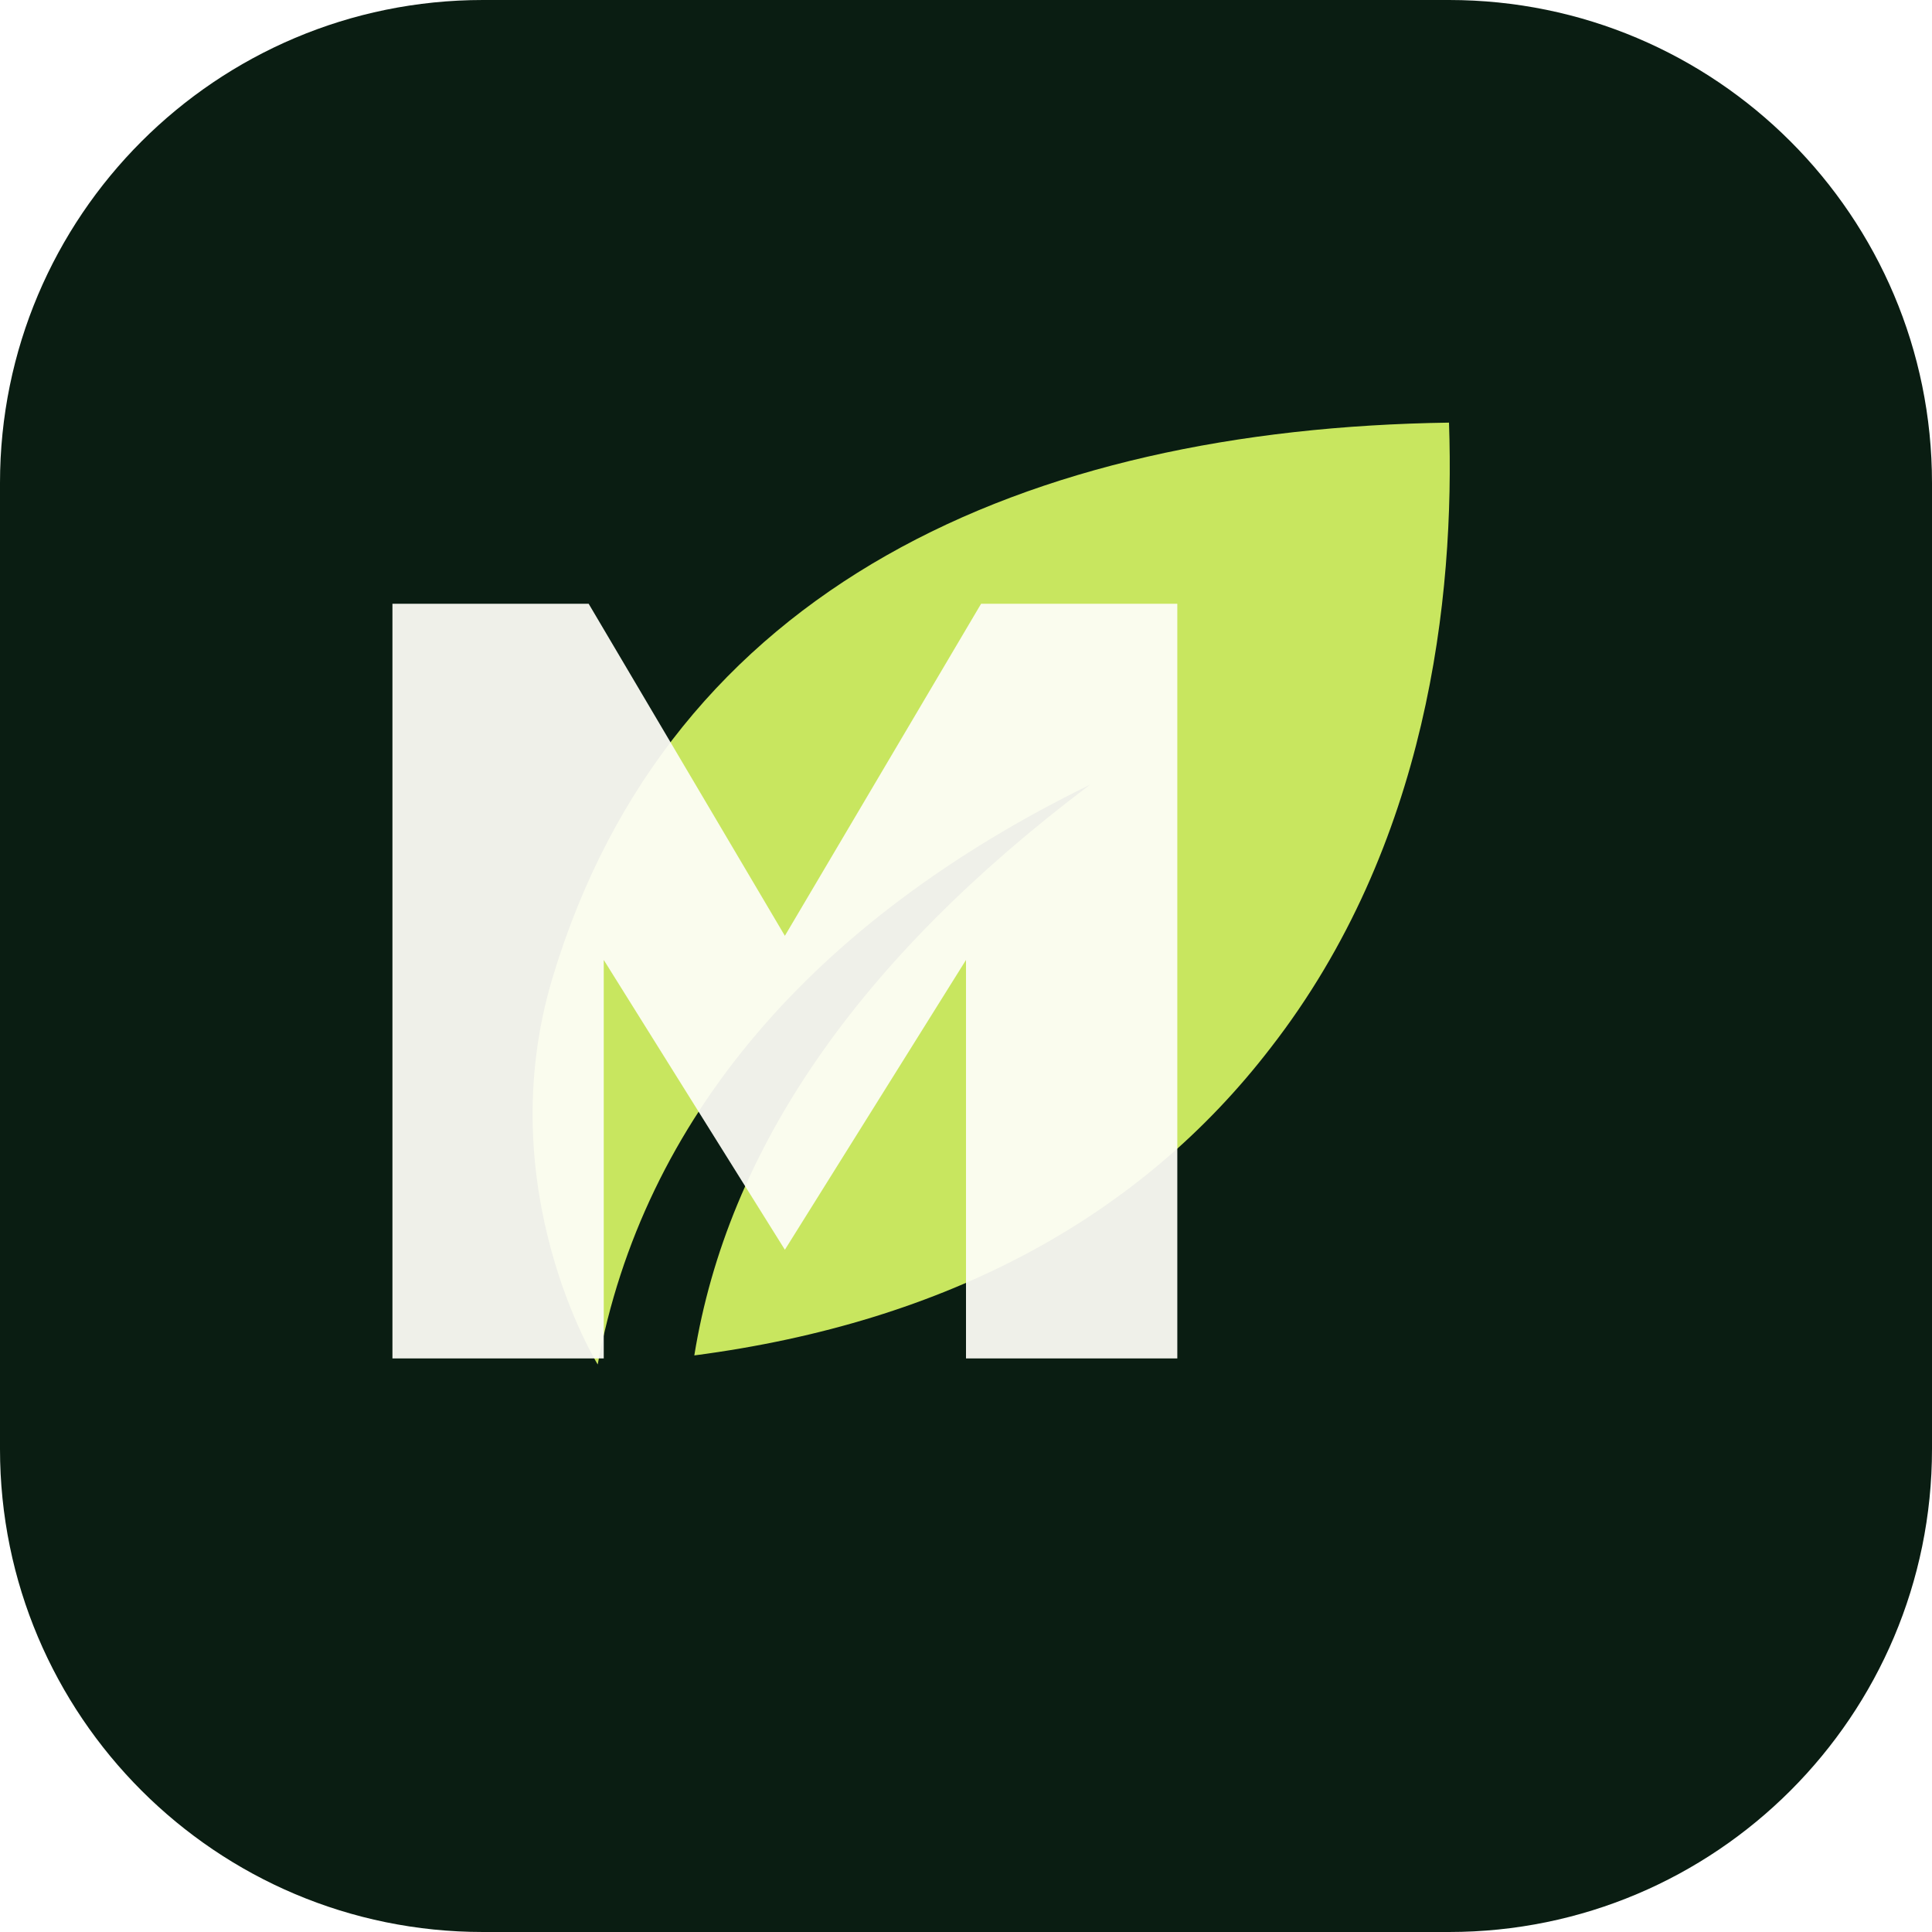
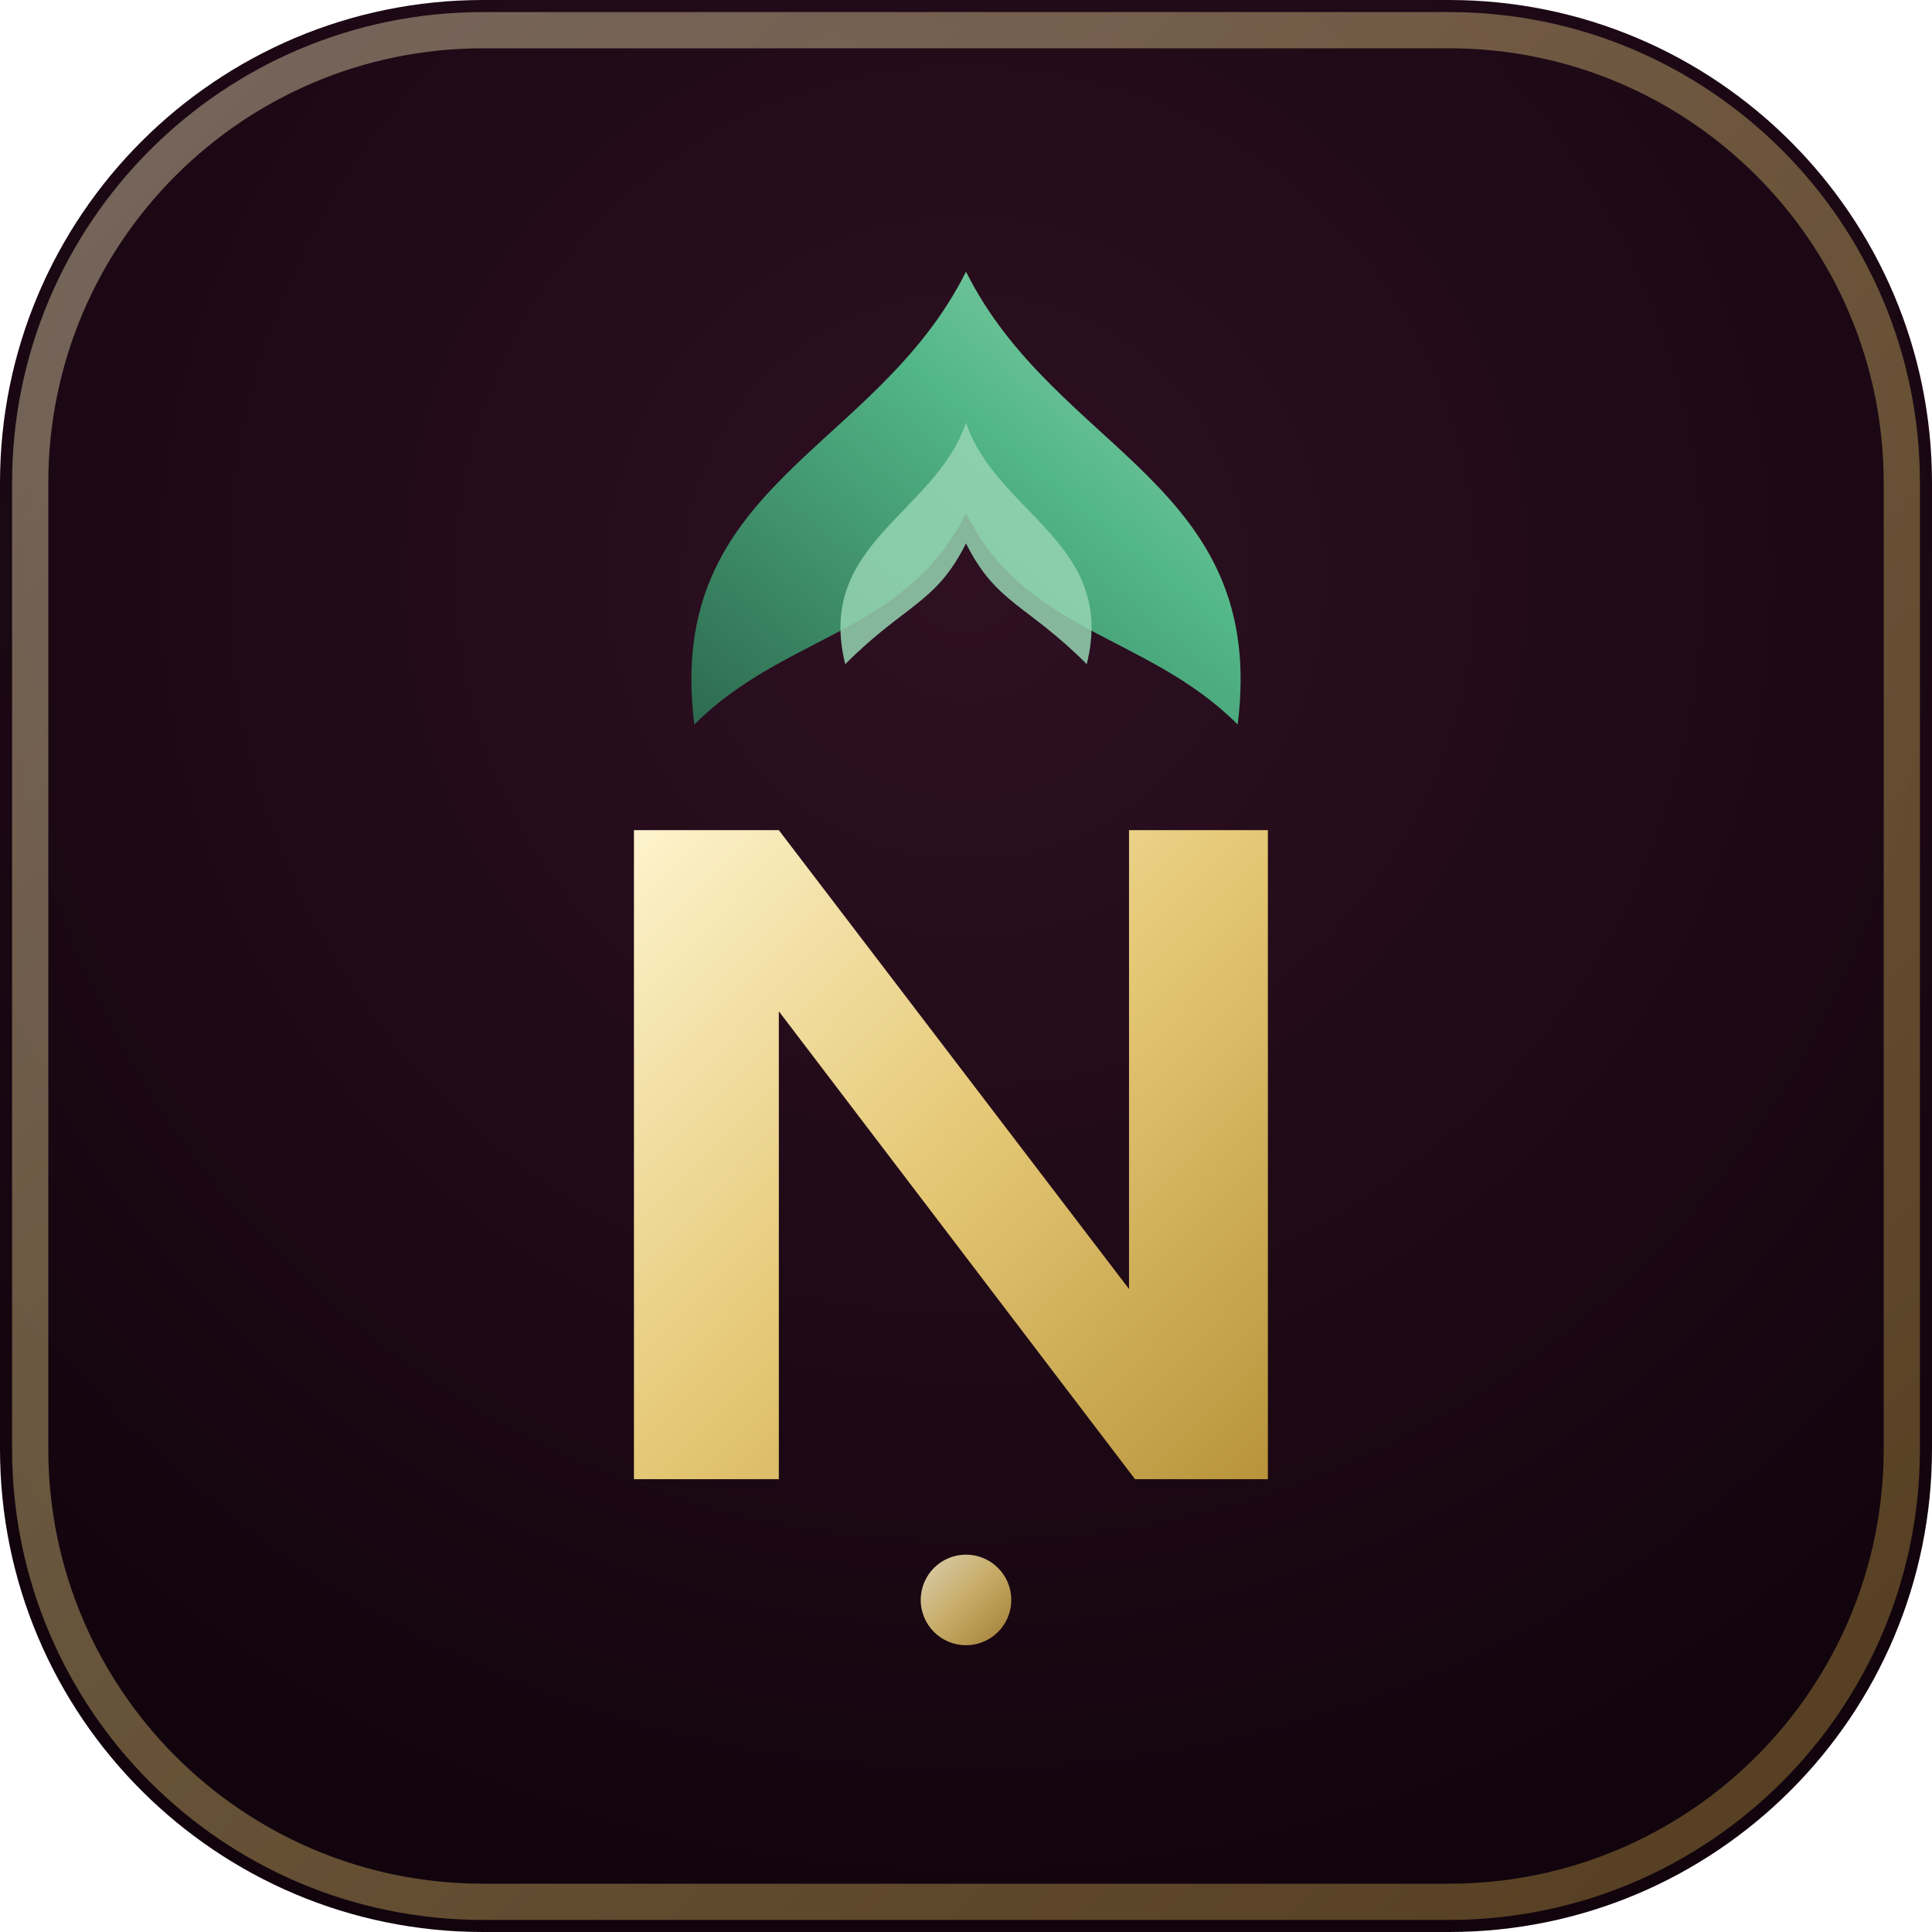
<svg xmlns="http://www.w3.org/2000/svg" viewBox="0 0 64 64">
-   <rect width="64" height="64" rx="16" fill="#0a1d12" />
-   <path d="M48 14c-14 .2-25.8 5.4-29.7 18.4-2.1 7 1.5 12.8 1.5 12.8 1.5-8.1 7.1-14.7 16.3-19.2-7.7 5.8-12 12.1-13.1 18.9 8.4-1.1 14.8-4.6 19.1-10.2C47.3 28 48.2 19.8 48 14Z" fill="#c8e65f" />
-   <path d="M13 45V20h6.5l6.5 11 6.5-11H39v25h-7V31.8l-6 9.6-6-9.6V45h-7Z" fill="#fdfdf7" opacity=".94" />
+   <defs>
+     <linearGradient id="goldGrad" x1="0%" y1="0%" x2="100%" y2="100%">
+       <stop offset="0%" stop-color="#fdf3cd" />
+       <stop offset="50%" stop-color="#e5c875" />
+       <stop offset="100%" stop-color="#b8933b" />
+     </linearGradient>
+     <linearGradient id="leafGrad" x1="0%" y1="100%" x2="100%" y2="0%">
+       <stop offset="0%" stop-color="#2d6a4f" />
+       <stop offset="60%" stop-color="#52b788" />
+       <stop offset="100%" stop-color="#95d5b2" />
+     </linearGradient>
+     <radialGradient id="bgGlow" cx="50%" cy="30%" r="70%">
+       <stop offset="0%" stop-color="#2e1022" />
+       <stop offset="100%" stop-color="#12040d" />
+     </radialGradient>
+   </defs>
+   <rect width="64" height="64" rx="16" fill="url(#bgGlow)" />
+   <rect width="62" height="62" x="1" y="1" rx="15" fill="none" stroke="url(#goldGrad)" stroke-width="1.2" opacity="0.4" />
+   <path d="M32 9 C35 15 42 16 41 24 C38 21 34 21 32 17 C30 21 26 21 23 24 C22 16 29 15 32 9 Z" fill="url(#leafGrad)" />
+   <path d="M32 14 C33 17 37 18 36 22 C34 20 33 20 32 18 C31 20 30 20 28 22 C27 18 31 17 32 14 Z" fill="#95d5b2" opacity="0.85" />
+   <path d="M21 49 V27.5 h4.8 l11.6 15.2 V27.5 h4.6 V49 h-4.4 L25.8 33.5 V49 H21 Z" fill="url(#goldGrad)" />
+   <circle cx="32" cy="53" r="1.5" fill="url(#goldGrad)" opacity="0.85" />
</svg>
